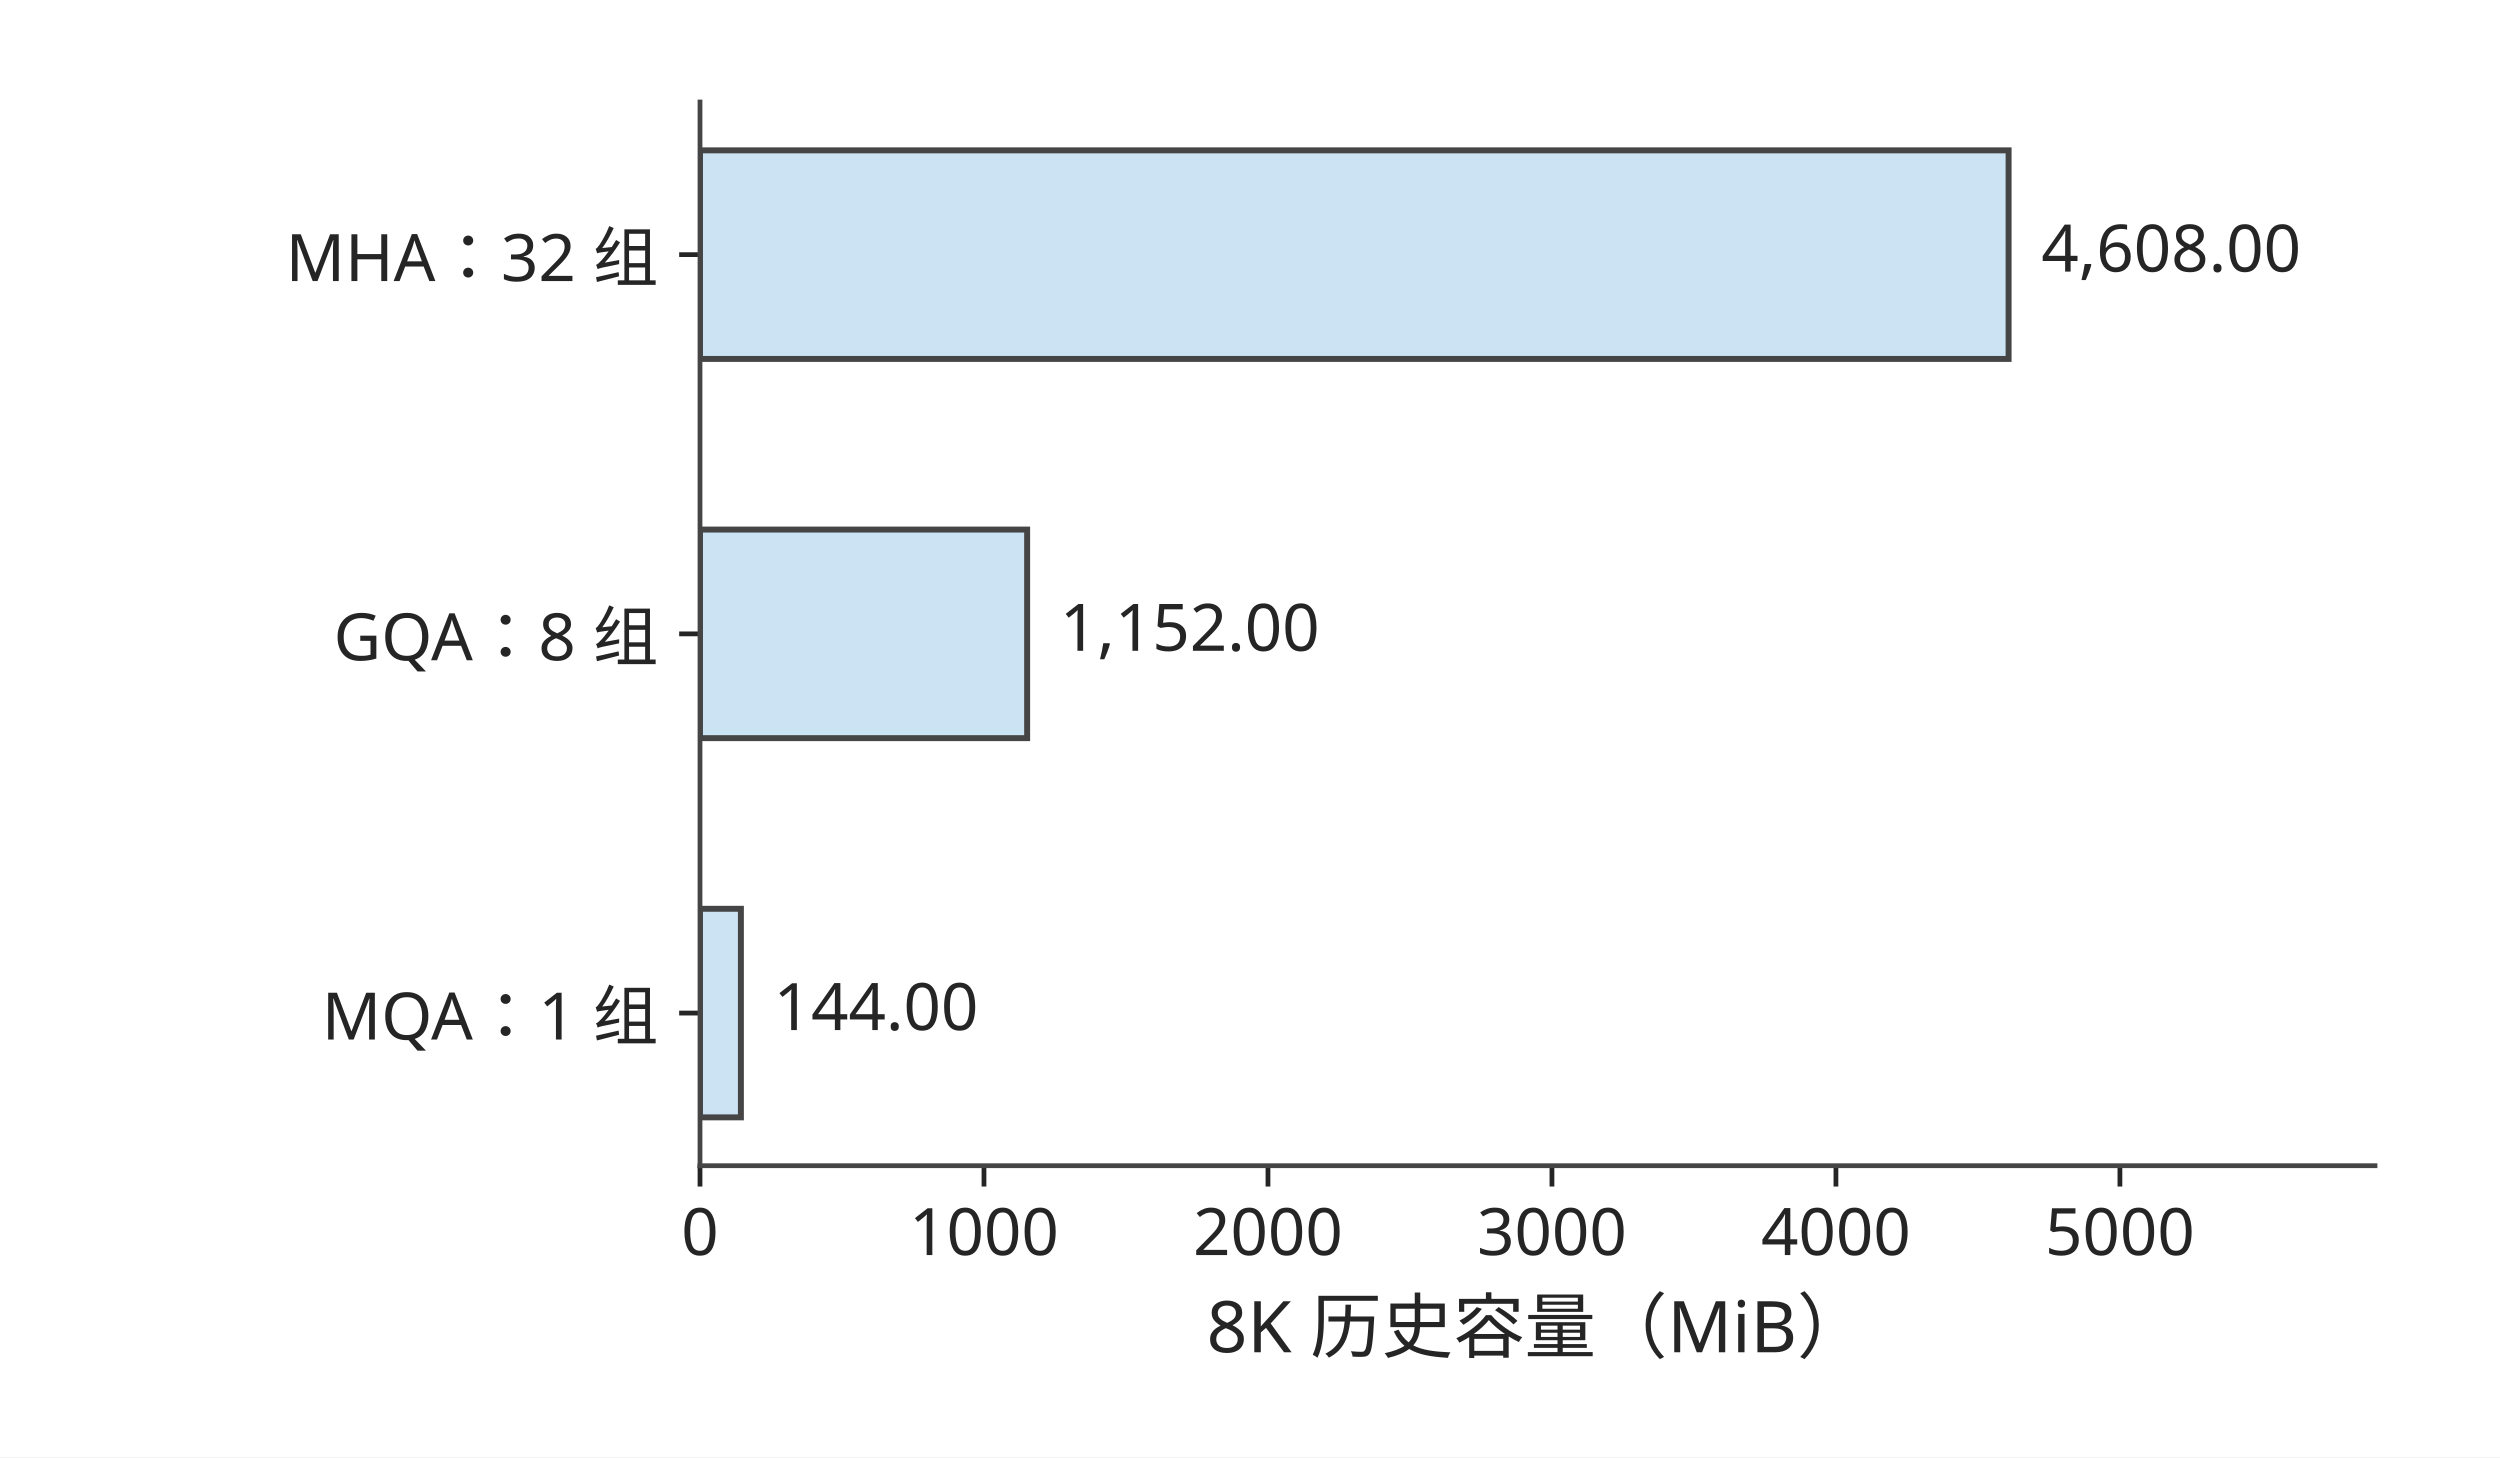
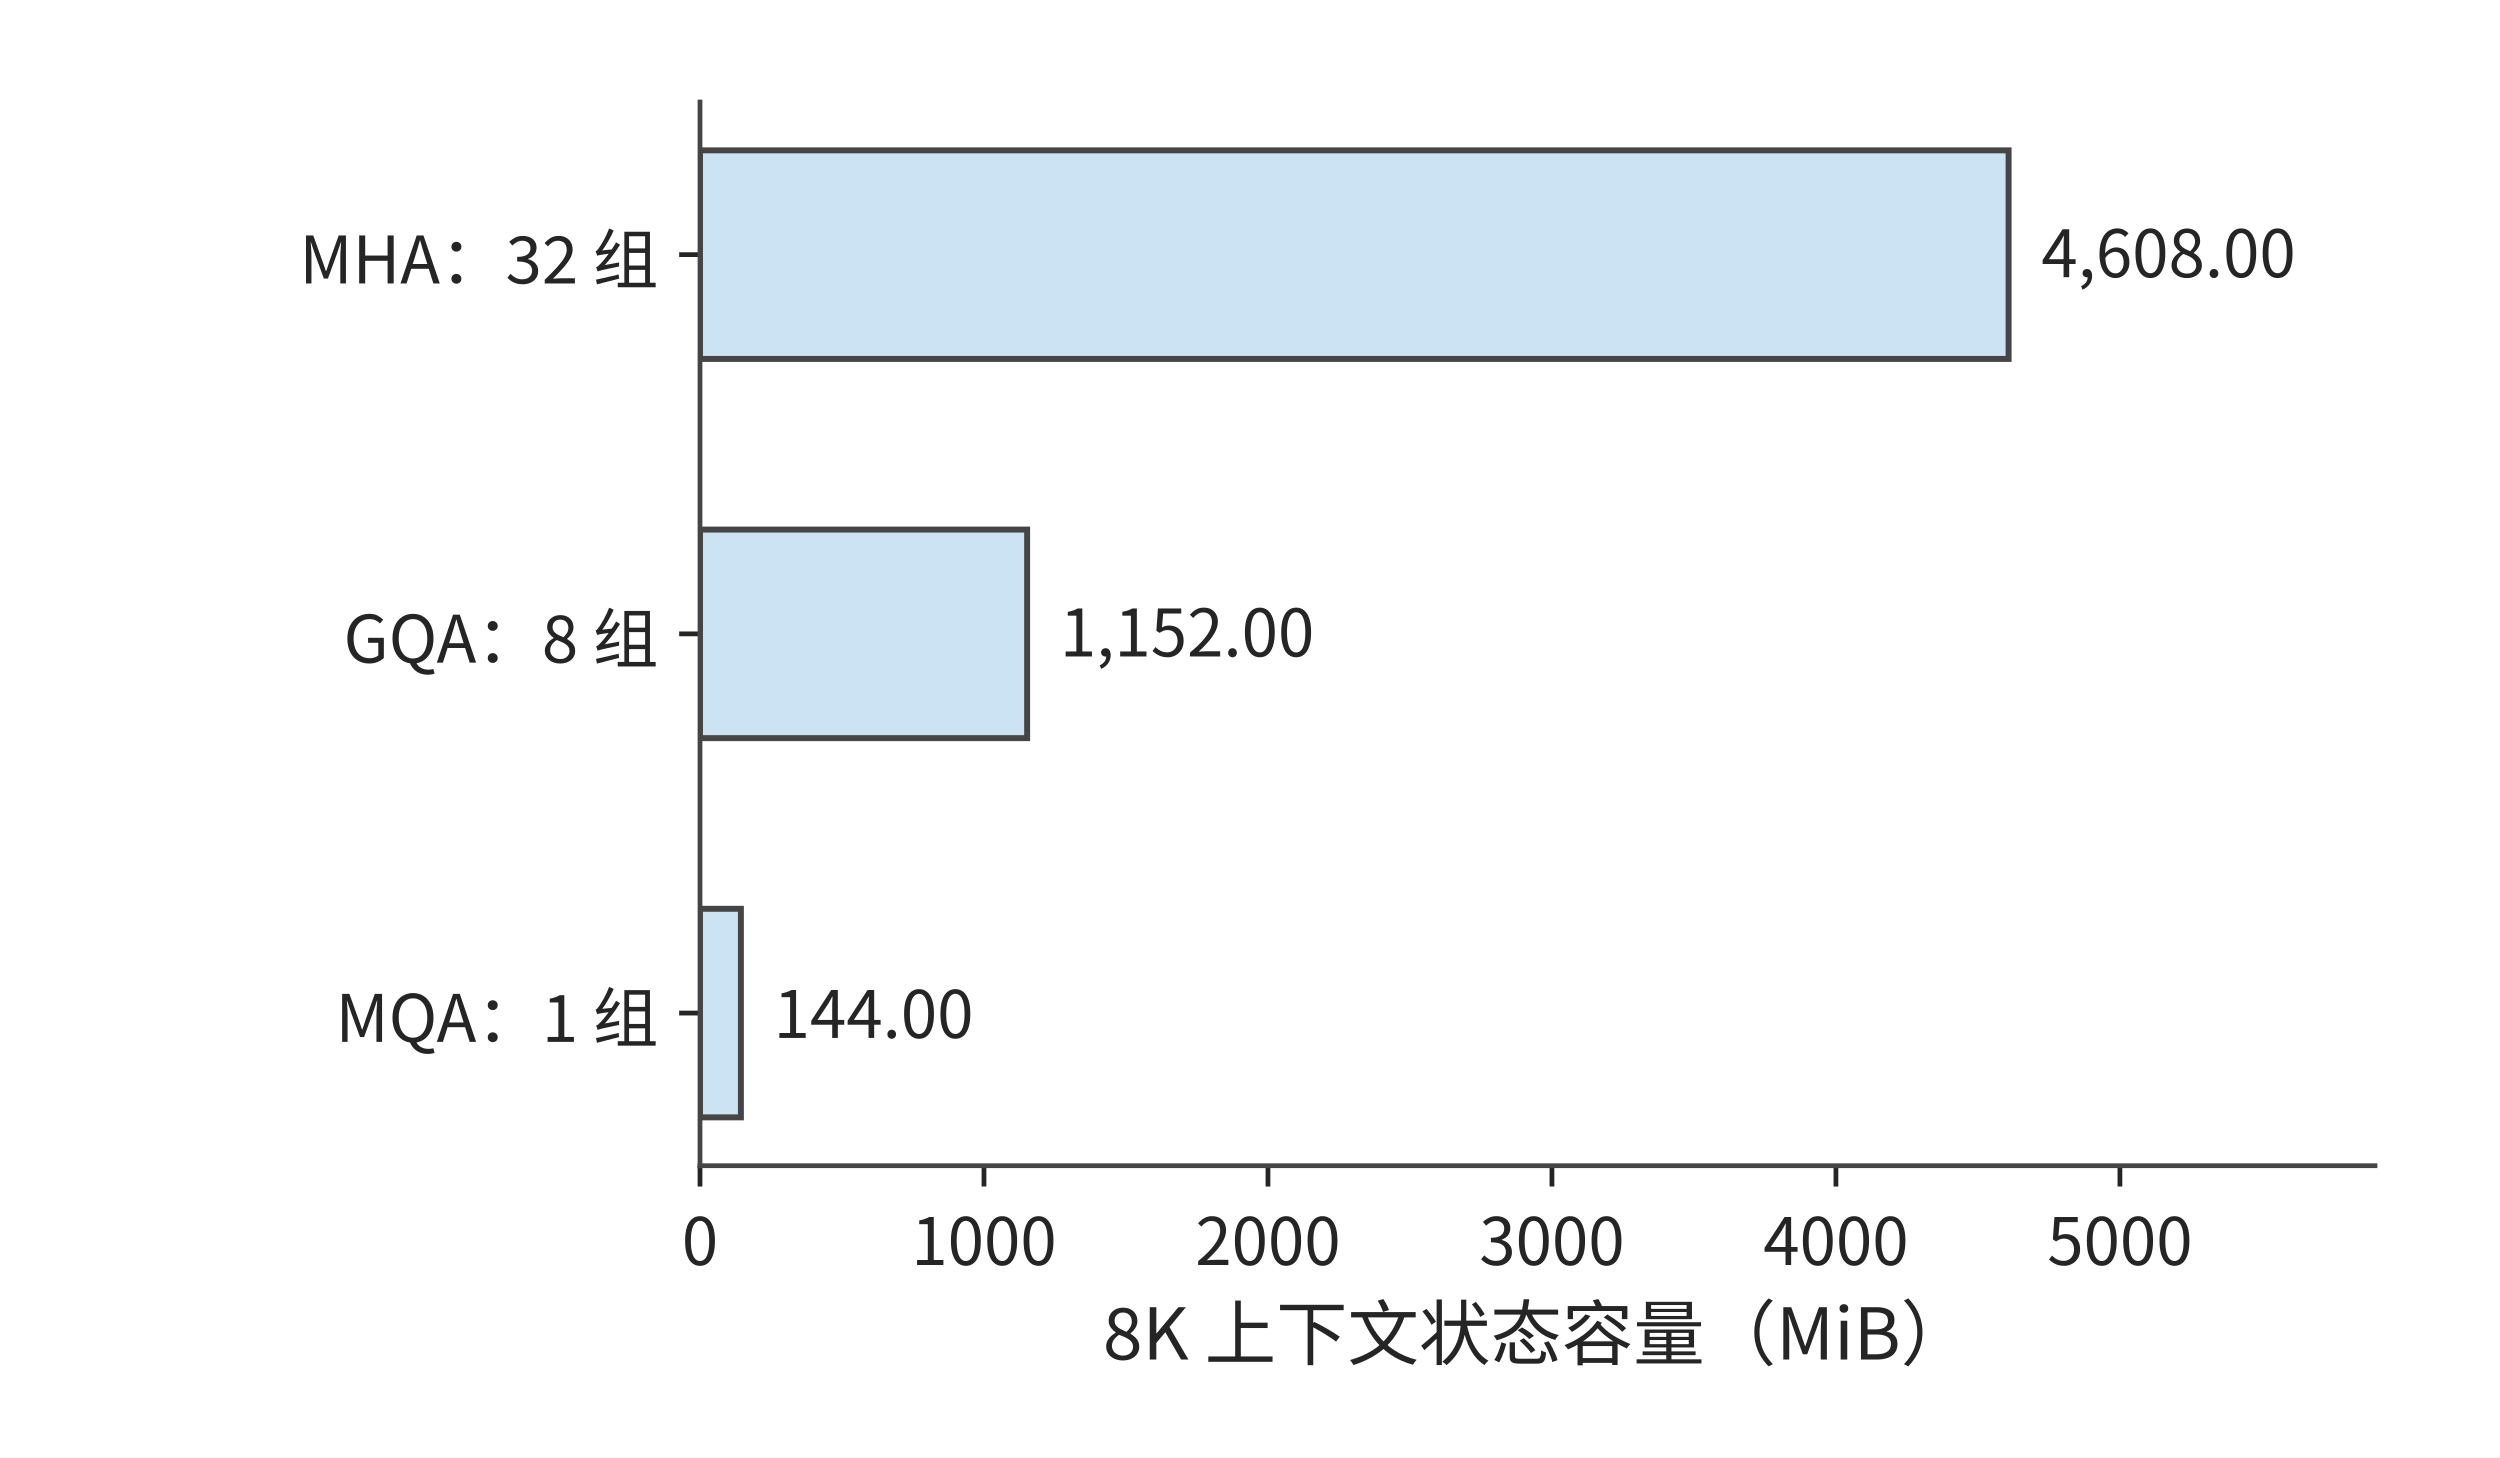
<svg xmlns="http://www.w3.org/2000/svg" xmlns:xlink="http://www.w3.org/1999/xlink" width="420pt" height="244.8pt" viewBox="0 0 420 244.8" version="1.1">
  <defs>
    <style type="text/css">*{stroke-linejoin: round; stroke-linecap: butt}</style>
  </defs>
  <g id="figure_1">
    <g id="patch_1">
      <path d="M 0 244.8  L 420 244.8  L 420 0  L 0 0  z " style="fill: #ffffff" />
    </g>
    <g id="axes_1">
      <g id="patch_2">
        <path d="M 117.6 195.84  L 399 195.84  L 399 17.136  L 117.6 17.136  z " style="fill: #ffffff" />
      </g>
      <g id="patch_3">
        <path d="M 117.6 25.259  L 337.444 25.259  L 337.444 60.299  L 117.6 60.299  z " clip-path="url(#p0a979cd042)" style="fill: #cbe3f3; stroke: #454545; stroke-linejoin: miter" />
      </g>
      <g id="patch_4">
        <path d="M 117.6 88.968  L 172.561 88.968  L 172.561 124.008  L 117.6 124.008  z " clip-path="url(#p0a979cd042)" style="fill: #cbe3f3; stroke: #454545; stroke-linejoin: miter" />
      </g>
      <g id="patch_5">
        <path d="M 117.6 152.677  L 124.47 152.677  L 124.47 187.717  L 117.6 187.717  z " clip-path="url(#p0a979cd042)" style="fill: #cbe3f3; stroke: #454545; stroke-linejoin: miter" />
      </g>
      <g id="matplotlib.axis_1">
        <g id="xtick_1">
          <g id="line2d_1">
            <defs>
              <path id="m93c774c648" d="M 0 0  L 0 3.5  " style="stroke: #252525; stroke-width: 0.8" />
            </defs>
            <g>
              <use xlink:href="#m93c774c648" x="117.6" y="195.84" style="fill: #252525; stroke: #252525; stroke-width: 0.8" />
            </g>
          </g>
          <g id="text_1">
-             <text style="font-size: 11px; font-family: 'Arial Unicode MS'; text-anchor: middle; fill: #252525" x="117.6" y="210.848" transform="rotate(-0 117.6 210.8483)">0</text>
+             <g style="fill: #252525" transform="translate(114.5475 212.52) scale(0.11 -0.11)">
+               <defs>
+                 <path id="SourceHanSansCN-Regular-11" d="M 1779 -83  Q 1338 -83 1008 185  Q 678 454 499 998  Q 320 1542 320 2362  Q 320 3181 499 3715  Q 678 4250 1008 4512  Q 1338 4774 1779 4774  Q 2227 4774 2553 4508  Q 2880 4243 3059 3712  Q 3238 3181 3238 2362  Q 3238 1542 3059 998  Q 2880 454 2553 185  Q 2227 -83 1779 -83  z M 1779 390  Q 2048 390 2249 595  Q 2451 800 2563 1238  Q 2675 1677 2675 2362  Q 2675 3046 2563 3478  Q 2451 3910 2249 4112  Q 2048 4314 1779 4314  Q 1517 4314 1312 4112  Q 1107 3910 995 3478  Q 883 3046 883 2362  Q 883 1677 995 1238  Q 1107 800 1312 595  Q 1517 390 1779 390  z " transform="scale(0.015625)" />
+               </defs>
+               <use xlink:href="#SourceHanSansCN-Regular-11" />
+             </g>
          </g>
        </g>
        <g id="xtick_2">
          <g id="line2d_2">
            <g>
              <use xlink:href="#m93c774c648" x="165.309" y="195.84" style="fill: #252525; stroke: #252525; stroke-width: 0.8" />
            </g>
          </g>
          <g id="text_2">
-             <text style="font-size: 11px; font-family: 'Arial Unicode MS'; text-anchor: middle; fill: #252525" x="165.309" y="210.848" transform="rotate(-0 165.3091 210.8483)">1000</text>
+             <g style="fill: #252525" transform="translate(153.0991 212.52) scale(0.11 -0.11)">
+               <defs>
+                 <path id="SourceHanSansCN-Regular-12" d="M 563 0  L 563 486  L 1613 486  L 1613 3987  L 774 3987  L 774 4358  Q 1088 4416 1321 4499  Q 1555 4582 1747 4691  L 2195 4691  L 2195 486  L 3136 486  L 3136 0  L 563 0  z " transform="scale(0.015625)" />
+               </defs>
+               <use xlink:href="#SourceHanSansCN-Regular-12" />
+               <use xlink:href="#SourceHanSansCN-Regular-11" transform="translate(55.5 0)" />
+               <use xlink:href="#SourceHanSansCN-Regular-11" transform="translate(111 0)" />
+               <use xlink:href="#SourceHanSansCN-Regular-11" transform="translate(166.5 0)" />
+             </g>
          </g>
        </g>
        <g id="xtick_3">
          <g id="line2d_3">
            <g>
              <use xlink:href="#m93c774c648" x="213.018" y="195.84" style="fill: #252525; stroke: #252525; stroke-width: 0.8" />
            </g>
          </g>
          <g id="text_3">
-             <text style="font-size: 11px; font-family: 'Arial Unicode MS'; text-anchor: middle; fill: #252525" x="213.018" y="210.848" transform="rotate(-0 213.0183 210.8483)">2000</text>
+             <g style="fill: #252525" transform="translate(200.8083 212.52) scale(0.11 -0.11)">
+               <defs>
+                 <path id="SourceHanSansCN-Regular-13" d="M 282 0  L 282 371  Q 1030 998 1504 1529  Q 1978 2061 2205 2518  Q 2432 2976 2432 3373  Q 2432 3642 2339 3853  Q 2246 4064 2054 4182  Q 1862 4301 1568 4301  Q 1280 4301 1033 4147  Q 787 3994 595 3757  L 269 4077  Q 550 4390 873 4582  Q 1197 4774 1638 4774  Q 2061 4774 2365 4604  Q 2669 4435 2838 4124  Q 3008 3814 3008 3398  Q 3008 2925 2768 2445  Q 2528 1965 2105 1472  Q 1683 979 1126 461  Q 1312 474 1517 490  Q 1722 506 1894 506  L 3232 506  L 3232 0  L 282 0  z " transform="scale(0.015625)" />
+               </defs>
+               <use xlink:href="#SourceHanSansCN-Regular-13" />
+               <use xlink:href="#SourceHanSansCN-Regular-11" transform="translate(55.5 0)" />
+               <use xlink:href="#SourceHanSansCN-Regular-11" transform="translate(111 0)" />
+               <use xlink:href="#SourceHanSansCN-Regular-11" transform="translate(166.5 0)" />
+             </g>
          </g>
        </g>
        <g id="xtick_4">
          <g id="line2d_4">
            <g>
              <use xlink:href="#m93c774c648" x="260.727" y="195.84" style="fill: #252525; stroke: #252525; stroke-width: 0.8" />
            </g>
          </g>
          <g id="text_4">
-             <text style="font-size: 11px; font-family: 'Arial Unicode MS'; text-anchor: middle; fill: #252525" x="260.727" y="210.848" transform="rotate(-0 260.7274 210.8483)">3000</text>
+             <g style="fill: #252525" transform="translate(248.5174 212.52) scale(0.11 -0.11)">
+               <defs>
+                 <path id="SourceHanSansCN-Regular-14" d="M 1683 -83  Q 1318 -83 1040 6  Q 762 96 550 243  Q 339 390 186 563  L 486 941  Q 691 730 969 566  Q 1248 403 1645 403  Q 1926 403 2140 508  Q 2355 614 2476 809  Q 2598 1005 2598 1274  Q 2598 1555 2460 1766  Q 2323 1978 2003 2096  Q 1683 2214 1139 2214  L 1139 2662  Q 1626 2662 1907 2780  Q 2189 2899 2313 3104  Q 2438 3309 2438 3558  Q 2438 3898 2227 4099  Q 2016 4301 1645 4301  Q 1363 4301 1116 4173  Q 870 4045 672 3846  L 358 4218  Q 627 4461 944 4617  Q 1261 4774 1664 4774  Q 2061 4774 2371 4636  Q 2682 4499 2858 4236  Q 3034 3974 3034 3603  Q 3034 3174 2803 2892  Q 2573 2611 2202 2477  L 2202 2445  Q 2477 2381 2701 2221  Q 2925 2061 3059 1817  Q 3194 1574 3194 1254  Q 3194 838 2989 537  Q 2784 237 2445 77  Q 2106 -83 1683 -83  z " transform="scale(0.015625)" />
+               </defs>
+               <use xlink:href="#SourceHanSansCN-Regular-14" />
+               <use xlink:href="#SourceHanSansCN-Regular-11" transform="translate(55.5 0)" />
+               <use xlink:href="#SourceHanSansCN-Regular-11" transform="translate(111 0)" />
+               <use xlink:href="#SourceHanSansCN-Regular-11" transform="translate(166.5 0)" />
+             </g>
          </g>
        </g>
        <g id="xtick_5">
          <g id="line2d_5">
            <g>
              <use xlink:href="#m93c774c648" x="308.437" y="195.84" style="fill: #252525; stroke: #252525; stroke-width: 0.8" />
            </g>
          </g>
          <g id="text_5">
-             <text style="font-size: 11px; font-family: 'Arial Unicode MS'; text-anchor: middle; fill: #252525" x="308.437" y="210.848" transform="rotate(-0 308.4366 210.8483)">4000</text>
+             <g style="fill: #252525" transform="translate(296.2266 212.52) scale(0.11 -0.11)">
+               <defs>
+                 <path id="SourceHanSansCN-Regular-15" d="M 2176 0  L 2176 3200  Q 2176 3373 2189 3622  Q 2202 3872 2208 4051  L 2182 4051  Q 2093 3885 2000 3709  Q 1907 3533 1805 3360  L 736 1760  L 3354 1760  L 3354 1293  L 128 1293  L 128 1677  L 2080 4691  L 2726 4691  L 2726 0  L 2176 0  z " transform="scale(0.015625)" />
+               </defs>
+               <use xlink:href="#SourceHanSansCN-Regular-15" />
+               <use xlink:href="#SourceHanSansCN-Regular-11" transform="translate(55.5 0)" />
+               <use xlink:href="#SourceHanSansCN-Regular-11" transform="translate(111 0)" />
+               <use xlink:href="#SourceHanSansCN-Regular-11" transform="translate(166.5 0)" />
+             </g>
          </g>
        </g>
        <g id="xtick_6">
          <g id="line2d_6">
            <g>
              <use xlink:href="#m93c774c648" x="356.146" y="195.84" style="fill: #252525; stroke: #252525; stroke-width: 0.8" />
            </g>
          </g>
          <g id="text_6">
-             <text style="font-size: 11px; font-family: 'Arial Unicode MS'; text-anchor: middle; fill: #252525" x="356.146" y="210.848" transform="rotate(-0 356.1457 210.8483)">5000</text>
+             <g style="fill: #252525" transform="translate(343.9357 212.52) scale(0.11 -0.11)">
+               <defs>
+                 <path id="SourceHanSansCN-Regular-16" d="M 1677 -83  Q 1312 -83 1033 6  Q 755 96 547 237  Q 339 378 173 538  L 467 922  Q 602 787 765 668  Q 928 550 1139 476  Q 1350 403 1619 403  Q 1894 403 2121 537  Q 2349 672 2483 921  Q 2618 1171 2618 1510  Q 2618 2010 2352 2294  Q 2086 2579 1645 2579  Q 1414 2579 1241 2508  Q 1069 2438 864 2304  L 550 2502  L 704 4691  L 2982 4691  L 2982 4192  L 1216 4192  L 1094 2835  Q 1248 2925 1417 2973  Q 1587 3021 1798 3021  Q 2189 3021 2509 2864  Q 2829 2707 3021 2374  Q 3213 2042 3213 1523  Q 3213 1011 2992 652  Q 2771 294 2419 105  Q 2067 -83 1677 -83  z " transform="scale(0.015625)" />
+               </defs>
+               <use xlink:href="#SourceHanSansCN-Regular-16" />
+               <use xlink:href="#SourceHanSansCN-Regular-11" transform="translate(55.5 0)" />
+               <use xlink:href="#SourceHanSansCN-Regular-11" transform="translate(111 0)" />
+               <use xlink:href="#SourceHanSansCN-Regular-11" transform="translate(166.5 0)" />
+             </g>
          </g>
        </g>
        <g id="text_7">
-           <text style="font-size: 12px; font-family: 'Arial Unicode MS'; text-anchor: middle; fill: #252525" x="258.3" y="227.178" transform="rotate(-0 258.3 227.1779)">8K 历史容量（MiB）</text>
+           <g style="fill: #252525" transform="translate(185.2856 228.4) scale(0.12 -0.12)">
+             <defs>
+               <path id="SourceHanSansCN-Regular-778d" d="M 1792 -83  Q 1357 -83 1017 77  Q 678 237 486 518  Q 294 800 294 1165  Q 294 1466 419 1699  Q 544 1933 742 2109  Q 941 2285 1152 2400  L 1152 2426  Q 896 2605 707 2864  Q 518 3123 518 3482  Q 518 3834 688 4096  Q 858 4358 1149 4502  Q 1440 4646 1805 4646  Q 2208 4646 2496 4492  Q 2784 4339 2937 4064  Q 3091 3789 3091 3437  Q 3091 3194 2992 2982  Q 2893 2771 2749 2608  Q 2605 2445 2470 2336  L 2470 2310  Q 2669 2189 2851 2032  Q 3034 1875 3146 1657  Q 3258 1440 3258 1126  Q 3258 794 3075 515  Q 2893 237 2563 77  Q 2234 -83 1792 -83  z M 2112 2483  Q 2342 2694 2467 2921  Q 2592 3149 2592 3405  Q 2592 3629 2499 3811  Q 2406 3994 2227 4102  Q 2048 4211 1798 4211  Q 1472 4211 1261 4012  Q 1050 3814 1050 3482  Q 1050 3206 1200 3027  Q 1350 2848 1593 2723  Q 1837 2598 2112 2483  z M 1798 352  Q 2074 352 2275 454  Q 2477 557 2589 736  Q 2701 915 2701 1146  Q 2701 1370 2598 1530  Q 2496 1690 2326 1805  Q 2157 1920 1933 2019  Q 1709 2118 1459 2214  Q 1178 2035 995 1785  Q 813 1536 813 1216  Q 813 973 941 774  Q 1069 576 1296 464  Q 1523 352 1798 352  z " transform="scale(0.015625)" />
+               <path id="SourceHanSansCN-Regular-2c" d="M 646 0  L 646 4691  L 1235 4691  L 1235 2336  L 1248 2336  L 3213 4691  L 3885 4691  L 2413 2912  L 4109 0  L 3450 0  L 2042 2445  L 1235 1485  L 1235 0  L 646 0  z " transform="scale(0.015625)" />
+               <path id="SourceHanSansCN-Regular-1" transform="scale(0.015625)" />
+               <path id="SourceHanSansCN-Regular-2256" d="M 5638 3302  L 5638 2822  L 3008 2822  L 3008 3302  L 5638 3302  z M 6080 275  L 6080 -205  L 326 -205  L 326 275  L 6080 275  z M 3238 5280  L 3238 19  L 2733 19  L 2733 5280  L 3238 5280  z " transform="scale(0.015625)" />
+               <path id="SourceHanSansCN-Regular-2257" d="M 6054 4902  L 6054 4422  L 352 4422  L 352 4902  L 6054 4902  z M 3328 4525  L 3328 -506  L 2822 -506  L 2822 4525  L 3328 4525  z M 3418 3373  Q 3699 3238 4019 3065  Q 4339 2893 4652 2710  Q 4966 2528 5238 2355  Q 5510 2182 5702 2042  L 5370 1600  Q 5184 1754 4918 1933  Q 4653 2112 4342 2301  Q 4032 2490 3712 2672  Q 3392 2854 3098 3008  L 3418 3373  z " transform="scale(0.015625)" />
+               <path id="SourceHanSansCN-Regular-39b1" d="M 5133 3885  Q 4730 2726 4096 1881  Q 3462 1037 2579 457  Q 1696 -122 531 -499  Q 499 -442 448 -355  Q 397 -269 336 -185  Q 275 -102 224 -45  Q 1370 282 2224 816  Q 3078 1350 3676 2144  Q 4275 2938 4640 4032  L 5133 3885  z M 1728 4006  Q 2093 3014 2713 2204  Q 3334 1395 4204 825  Q 5075 256 6195 -26  Q 6138 -77 6074 -157  Q 6010 -237 5955 -317  Q 5901 -397 5862 -467  Q 4717 -154 3837 451  Q 2957 1056 2326 1920  Q 1696 2784 1286 3859  L 1728 4006  z M 6106 4250  L 6106 3776  L 320 3776  L 320 4250  L 6106 4250  z M 3206 5421  Q 3360 5190 3504 4912  Q 3648 4634 3712 4435  L 3181 4262  Q 3123 4461 2988 4745  Q 2854 5030 2707 5267  L 3206 5421  z " transform="scale(0.015625)" />
+               <path id="SourceHanSansCN-Regular-46d1" d="M 6086 3488  L 6086 3014  L 2278 3014  L 2278 3488  L 6086 3488  z M 4262 3283  Q 4403 2522 4662 1862  Q 4922 1203 5309 697  Q 5696 192 6227 -102  Q 6170 -147 6102 -217  Q 6035 -288 5974 -361  Q 5914 -435 5875 -499  Q 5331 -160 4937 387  Q 4544 934 4281 1648  Q 4019 2362 3859 3194  L 4262 3283  z M 5107 5158  Q 5248 4992 5401 4790  Q 5555 4589 5683 4397  Q 5811 4205 5888 4058  L 5498 3814  Q 5427 3968 5302 4166  Q 5178 4365 5030 4573  Q 4883 4781 4742 4954  L 5107 5158  z M 4243 3872  Q 4243 3354 4185 2790  Q 4128 2227 3949 1654  Q 3770 1082 3418 534  Q 3066 -13 2483 -499  Q 2413 -429 2301 -342  Q 2189 -256 2093 -192  Q 2662 275 2998 793  Q 3334 1312 3500 1846  Q 3667 2381 3718 2899  Q 3770 3418 3770 3872  L 3770 5363  L 4243 5363  L 4243 3872  z M 2054 5382  L 2054 -499  L 1581 -499  L 1581 5382  L 2054 5382  z M 678 4538  Q 838 4358 998 4150  Q 1158 3942 1299 3740  Q 1440 3539 1517 3379  L 1120 3110  Q 1050 3277 915 3485  Q 781 3693 624 3910  Q 467 4128 314 4314  L 678 4538  z M 205 1242  Q 480 1459 873 1804  Q 1267 2150 1664 2522  L 1862 2131  Q 1517 1798 1155 1456  Q 794 1114 486 832  L 205 1242  z " transform="scale(0.015625)" />
+               <path id="SourceHanSansCN-Regular-3430" d="M 6067 4474  L 6067 4026  L 358 4026  L 358 4474  L 6067 4474  z M 3482 5402  Q 3430 4922 3337 4467  Q 3245 4013 3062 3600  Q 2880 3187 2566 2832  Q 2253 2477 1763 2195  Q 1274 1914 563 1722  Q 525 1811 445 1932  Q 365 2054 288 2131  Q 966 2298 1427 2550  Q 1888 2803 2176 3120  Q 2464 3437 2624 3805  Q 2784 4173 2861 4579  Q 2938 4986 2982 5402  L 3482 5402  z M 3558 4429  Q 3853 3571 4502 2995  Q 5152 2419 6131 2195  Q 6074 2144 6013 2064  Q 5952 1984 5897 1904  Q 5843 1824 5805 1754  Q 5126 1946 4604 2298  Q 4083 2650 3712 3158  Q 3341 3667 3110 4320  L 3558 4429  z M 2842 2874  Q 3034 2771 3232 2640  Q 3430 2509 3609 2371  Q 3789 2234 3904 2112  L 3475 1830  Q 3373 1946 3200 2090  Q 3027 2234 2828 2371  Q 2630 2509 2438 2618  L 2842 2874  z M 2202 288  Q 2202 147 2291 108  Q 2381 70 2688 70  Q 2746 70 2886 70  Q 3027 70 3203 70  Q 3379 70 3564 70  Q 3750 70 3900 70  Q 4051 70 4128 70  Q 4301 70 4384 121  Q 4467 173 4502 333  Q 4538 493 4550 819  Q 4608 774 4685 742  Q 4762 710 4845 681  Q 4928 653 4992 634  Q 4960 237 4883 16  Q 4806 -205 4636 -288  Q 4467 -371 4160 -371  Q 4109 -371 3958 -371  Q 3808 -371 3606 -371  Q 3405 -371 3206 -371  Q 3008 -371 2857 -371  Q 2707 -371 2662 -371  Q 2298 -371 2093 -313  Q 1888 -256 1808 -115  Q 1728 26 1728 288  L 1728 1542  L 2202 1542  L 2202 288  z M 2989 1914  Q 3181 1754 3379 1562  Q 3578 1370 3750 1181  Q 3923 992 4032 838  L 3635 582  Q 3539 736 3369 931  Q 3200 1126 3001 1328  Q 2803 1530 2624 1696  L 2989 1914  z M 5222 1638  Q 5389 1376 5549 1065  Q 5709 755 5833 464  Q 5958 173 6016 -58  L 5555 -224  Q 5498 6 5382 304  Q 5267 602 5113 918  Q 4960 1235 4800 1504  L 5222 1638  z M 1414 1402  Q 1350 1139 1254 838  Q 1158 538 1040 250  Q 922 -38 781 -256  L 346 -38  Q 493 173 614 441  Q 736 710 832 998  Q 928 1286 986 1542  L 1414 1402  z " transform="scale(0.015625)" />
+               <path id="SourceHanSansCN-Regular-2fee" d="M 2566 3898  Q 2362 3616 2086 3353  Q 1811 3091 1507 2867  Q 1203 2643 902 2470  Q 870 2522 809 2589  Q 749 2656 685 2726  Q 621 2797 570 2835  Q 1005 3053 1424 3373  Q 1843 3693 2118 4045  L 2566 3898  z M 4077 4038  Q 4371 3866 4691 3648  Q 5011 3430 5296 3206  Q 5581 2982 5760 2803  L 5414 2483  Q 5242 2669 4966 2899  Q 4691 3130 4374 3357  Q 4058 3584 3757 3763  L 4077 4038  z M 4998 1632  L 4998 -493  L 4512 -493  L 4512 1203  L 1875 1203  L 1875 -518  L 1408 -518  L 1408 1632  L 4998 1632  z M 4749 128  L 4749 -301  L 1658 -301  L 1658 128  L 4749 128  z M 5875 4787  L 5875 3622  L 5382 3622  L 5382 4346  L 998 4346  L 998 3622  L 531 3622  L 531 4787  L 5875 4787  z M 3264 5421  Q 3379 5248 3484 5033  Q 3590 4819 3635 4659  L 3123 4531  Q 3078 4685 2979 4905  Q 2880 5126 2771 5306  L 3264 5421  z M 3584 3296  Q 3245 2784 2771 2333  Q 2298 1882 1731 1520  Q 1165 1158 550 909  Q 499 998 409 1107  Q 320 1216 237 1293  Q 832 1517 1385 1846  Q 1939 2176 2403 2595  Q 2867 3014 3168 3482  L 3584 3296  z M 3354 3264  Q 3917 2586 4621 2150  Q 5325 1715 6144 1389  Q 6061 1318 5971 1206  Q 5882 1094 5830 986  Q 5274 1242 4774 1533  Q 4275 1824 3824 2201  Q 3373 2579 2963 3078  L 3354 3264  z " transform="scale(0.015625)" />
+               <path id="SourceHanSansCN-Regular-65cf" d="M 1600 3904  L 4781 3904  L 4781 4256  L 1600 4256  L 1600 3904  z M 1600 4538  L 4781 4538  L 4781 4883  L 1600 4883  L 1600 4538  z M 5261 5171  L 5261 3616  L 1133 3616  L 1133 5171  L 5261 5171  z M 1472 1376  L 4973 1376  L 4973 1747  L 1472 1747  L 1472 1376  z M 1472 2029  L 4973 2029  L 4973 2387  L 1472 2387  L 1472 2029  z M 5446 2688  L 5446 1082  L 1018 1082  L 1018 2688  L 5446 2688  z M 3424 2579  L 3424 -173  L 2957 -173  L 2957 2579  L 3424 2579  z M 6074 3341  L 6074 2976  L 333 2976  L 333 3341  L 6074 3341  z M 5587 730  L 5587 390  L 838 390  L 838 730  L 5587 730  z M 6112 19  L 6112 -352  L 301 -352  L 301 19  L 6112 19  z " transform="scale(0.015625)" />
+               <path id="SourceHanSansCN-Regular-7463" d="M 4448 2432  Q 4448 3059 4605 3603  Q 4762 4147 5050 4617  Q 5338 5088 5722 5478  L 6106 5280  Q 5741 4902 5472 4457  Q 5203 4013 5059 3510  Q 4915 3008 4915 2432  Q 4915 1862 5059 1356  Q 5203 851 5472 409  Q 5741 -32 6106 -416  L 5722 -614  Q 5338 -218 5050 249  Q 4762 717 4605 1264  Q 4448 1811 4448 2432  z " transform="scale(0.015625)" />
+               <path id="SourceHanSansCN-Regular-2e" d="M 646 0  L 646 4691  L 1357 4691  L 2253 2182  Q 2342 1946 2425 1696  Q 2509 1446 2592 1203  L 2618 1203  Q 2707 1446 2787 1696  Q 2867 1946 2944 2182  L 3840 4691  L 4550 4691  L 4550 0  L 4000 0  L 4000 2598  Q 4000 2803 4013 3056  Q 4026 3309 4045 3568  Q 4064 3827 4077 4032  L 4051 4032  L 3674 2912  L 2790 474  L 2394 474  L 1504 2912  L 1126 4032  L 1101 4032  Q 1126 3827 1142 3568  Q 1158 3309 1168 3056  Q 1178 2803 1178 2598  L 1178 0  L 646 0  z " transform="scale(0.015625)" />
+               <path id="SourceHanSansCN-Regular-4a" d="M 589 0  L 589 3475  L 1178 3475  L 1178 0  L 589 0  z M 877 4192  Q 704 4192 595 4297  Q 486 4403 486 4582  Q 486 4755 595 4857  Q 704 4960 877 4960  Q 1050 4960 1158 4857  Q 1267 4755 1267 4582  Q 1267 4403 1158 4297  Q 1050 4192 877 4192  z " transform="scale(0.015625)" />
+               <path id="SourceHanSansCN-Regular-23" d="M 646 0  L 646 4691  L 2035 4691  Q 2515 4691 2876 4576  Q 3238 4461 3443 4211  Q 3648 3962 3648 3546  Q 3648 3181 3472 2909  Q 3296 2637 2963 2528  L 2963 2496  Q 3398 2419 3657 2144  Q 3917 1869 3917 1395  Q 3917 928 3689 617  Q 3462 307 3062 153  Q 2662 0 2138 0  L 646 0  z M 1235 2701  L 1933 2701  Q 2541 2701 2803 2905  Q 3066 3110 3066 3469  Q 3066 3885 2787 4054  Q 2509 4224 1958 4224  L 1235 4224  L 1235 2701  z M 1235 474  L 2054 474  Q 2656 474 2995 698  Q 3334 922 3334 1395  Q 3334 1837 3001 2038  Q 2669 2240 2054 2240  L 1235 2240  L 1235 474  z " transform="scale(0.015625)" />
+               <path id="SourceHanSansCN-Regular-7464" d="M 1952 2432  Q 1952 1811 1795 1264  Q 1638 717 1350 249  Q 1062 -218 678 -614  L 294 -416  Q 659 -32 928 409  Q 1197 851 1341 1356  Q 1485 1862 1485 2432  Q 1485 3008 1341 3510  Q 1197 4013 928 4457  Q 659 4902 294 5280  L 678 5478  Q 1062 5088 1350 4617  Q 1638 4147 1795 3603  Q 1952 3059 1952 2432  z " transform="scale(0.015625)" />
+             </defs>
+             <use xlink:href="#SourceHanSansCN-Regular-778d" />
+             <use xlink:href="#SourceHanSansCN-Regular-2c" transform="translate(55.5 0)" />
+             <use xlink:href="#SourceHanSansCN-Regular-1" transform="translate(120.0938 0)" />
+             <use xlink:href="#SourceHanSansCN-Regular-2256" transform="translate(142.5 0)" />
+             <use xlink:href="#SourceHanSansCN-Regular-2257" transform="translate(242.5 0)" />
+             <use xlink:href="#SourceHanSansCN-Regular-39b1" transform="translate(342.5 0)" />
+             <use xlink:href="#SourceHanSansCN-Regular-46d1" transform="translate(442.5 0)" />
+             <use xlink:href="#SourceHanSansCN-Regular-3430" transform="translate(542.5 0)" />
+             <use xlink:href="#SourceHanSansCN-Regular-2fee" transform="translate(642.5 0)" />
+             <use xlink:href="#SourceHanSansCN-Regular-65cf" transform="translate(742.5 0)" />
+             <use xlink:href="#SourceHanSansCN-Regular-7463" transform="translate(842.5 0)" />
+             <use xlink:href="#SourceHanSansCN-Regular-2e" transform="translate(942.5 0)" />
+             <use xlink:href="#SourceHanSansCN-Regular-4a" transform="translate(1023.703 0)" />
+             <use xlink:href="#SourceHanSansCN-Regular-23" transform="translate(1051.203 0)" />
+             <use xlink:href="#SourceHanSansCN-Regular-7464" transform="translate(1116.906 0)" />
+           </g>
        </g>
      </g>
      <g id="matplotlib.axis_2">
        <g id="ytick_1">
          <g id="line2d_7">
            <defs>
              <path id="mbf9c5f9d0e" d="M 0 0  L -3.5 0  " style="stroke: #252525; stroke-width: 0.8" />
            </defs>
            <g>
              <use xlink:href="#mbf9c5f9d0e" x="117.6" y="42.779" style="fill: #252525; stroke: #252525; stroke-width: 0.8" />
            </g>
          </g>
          <g id="text_8">
-             <text style="font-size: 11px; font-family: 'Arial Unicode MS'; text-anchor: end; fill: #252525" x="110.6" y="47.218" transform="rotate(-0 110.6 47.21844)">MHA：32 组</text>
+             <g style="fill: #252525" transform="translate(50.29766 47.61891) scale(0.11 -0.11)">
+               <defs>
+                 <path id="SourceHanSansCN-Regular-29" d="M 646 0  L 646 4691  L 1235 4691  L 1235 2726  L 3424 2726  L 3424 4691  L 4019 4691  L 4019 0  L 3424 0  L 3424 2214  L 1235 2214  L 1235 0  L 646 0  z " transform="scale(0.015625)" />
+                 <path id="SourceHanSansCN-Regular-22" d="M 26 0  L 1613 4691  L 2272 4691  L 3866 0  L 3238 0  L 2419 2624  Q 2291 3027 2176 3414  Q 2061 3802 1946 4211  L 1920 4211  Q 1811 3802 1692 3414  Q 1574 3027 1453 2624  L 621 0  L 26 0  z M 851 1434  L 851 1901  L 3014 1901  L 3014 1434  L 851 1434  z " transform="scale(0.015625)" />
+                 <path id="SourceHanSansCN-Regular-7782" d="M 1600 3110  Q 1408 3110 1261 3238  Q 1114 3366 1114 3584  Q 1114 3808 1261 3939  Q 1408 4070 1600 4070  Q 1792 4070 1939 3939  Q 2086 3808 2086 3584  Q 2086 3366 1939 3238  Q 1792 3110 1600 3110  z M 1600 -26  Q 1408 -26 1261 105  Q 1114 237 1114 454  Q 1114 672 1261 803  Q 1408 934 1600 934  Q 1792 934 1939 803  Q 2086 672 2086 454  Q 2086 237 1939 105  Q 1792 -26 1600 -26  z " transform="scale(0.015625)" />
+                 <path id="SourceHanSansCN-Regular-7788" d="M 1683 -83  Q 1318 -83 1040 6  Q 762 96 550 243  Q 339 390 186 563  L 486 941  Q 691 730 969 566  Q 1248 403 1645 403  Q 1926 403 2140 505  Q 2355 608 2476 797  Q 2598 986 2598 1242  Q 2598 1517 2460 1718  Q 2323 1920 2003 2032  Q 1683 2144 1139 2144  L 1139 2598  Q 1626 2598 1907 2710  Q 2189 2822 2313 3017  Q 2438 3213 2438 3450  Q 2438 3782 2227 3977  Q 2016 4173 1645 4173  Q 1363 4173 1116 4041  Q 870 3910 672 3706  L 358 4077  Q 627 4320 944 4483  Q 1261 4646 1664 4646  Q 2061 4646 2371 4512  Q 2682 4378 2858 4118  Q 3034 3859 3034 3494  Q 3034 3078 2803 2809  Q 2573 2541 2202 2406  L 2202 2381  Q 2477 2310 2701 2156  Q 2925 2003 3059 1769  Q 3194 1536 3194 1216  Q 3194 806 2989 518  Q 2784 230 2445 73  Q 2106 -83 1683 -83  z " transform="scale(0.015625)" />
+                 <path id="SourceHanSansCN-Regular-7787" d="M 282 0  L 282 358  Q 973 1030 1449 1548  Q 1926 2067 2179 2489  Q 2432 2912 2432 3283  Q 2432 3546 2339 3747  Q 2246 3949 2054 4061  Q 1862 4173 1568 4173  Q 1280 4173 1033 4013  Q 787 3853 595 3629  L 269 3942  Q 550 4262 873 4454  Q 1197 4646 1638 4646  Q 2061 4646 2365 4480  Q 2669 4314 2838 4013  Q 3008 3712 3008 3315  Q 3008 2874 2758 2432  Q 2509 1990 2077 1510  Q 1645 1030 1088 461  Q 1274 474 1475 490  Q 1677 506 1850 506  L 3232 506  L 3232 0  L 282 0  z " transform="scale(0.015625)" />
+                 <path id="SourceHanSansCN-Regular-52d5" d="M 6138 70  L 6138 -371  L 2432 -371  L 2432 70  L 6138 70  z M 5421 3424  L 5421 2982  L 3328 2982  L 3328 3424  L 5421 3424  z M 5427 1754  L 5427 1325  L 3334 1325  L 3334 1754  L 5427 1754  z M 5581 5056  L 5581 -160  L 5107 -160  L 5107 4614  L 3539 4614  L 3539 -160  L 3078 -160  L 3078 5056  L 5581 5056  z M 467 1165  Q 454 1216 428 1293  Q 403 1370 374 1453  Q 346 1536 314 1594  Q 422 1613 547 1725  Q 672 1837 832 2016  Q 915 2099 1081 2300  Q 1248 2502 1453 2777  Q 1658 3053 1872 3369  Q 2086 3686 2272 4019  L 2656 3782  Q 2246 3117 1760 2496  Q 1274 1875 787 1414  L 787 1402  Q 787 1402 739 1379  Q 691 1357 627 1321  Q 563 1286 515 1244  Q 467 1203 467 1165  z M 442 1542  L 678 1709  L 2573 2054  Q 2560 1958 2560 1843  Q 2560 1728 2566 1658  Q 1914 1523 1520 1440  Q 1126 1357 915 1305  Q 704 1254 611 1225  Q 518 1197 467 1165  L 442 1542  z M 422 2707  Q 410 2752 381 2835  Q 352 2918 323 3004  Q 294 3091 269 3155  Q 358 3174 451 3280  Q 544 3386 653 3552  Q 704 3629 819 3811  Q 934 3994 1072 4246  Q 1210 4499 1347 4790  Q 1485 5082 1594 5376  L 2035 5171  Q 1856 4768 1638 4374  Q 1421 3981 1187 3616  Q 954 3251 710 2963  L 710 2950  Q 710 2950 668 2928  Q 627 2906 566 2864  Q 506 2822 464 2784  Q 422 2746 422 2707  z M 410 3053  L 640 3200  L 1920 3334  Q 1901 3245 1891 3133  Q 1882 3021 1888 2950  Q 1446 2893 1174 2854  Q 902 2816 752 2790  Q 602 2765 531 2745  Q 461 2726 422 2707  L 410 3053  z M 307 371  Q 589 429 947 509  Q 1306 589 1709 685  Q 2112 781 2522 877  L 2566 467  Q 1997 320 1424 176  Q 851 32 403 -90  L 307 371  z " transform="scale(0.015625)" />
+               </defs>
+               <use xlink:href="#SourceHanSansCN-Regular-2e" />
+               <use xlink:href="#SourceHanSansCN-Regular-29" transform="translate(81.20312 0)" />
+               <use xlink:href="#SourceHanSansCN-Regular-22" transform="translate(154 0)" />
+               <use xlink:href="#SourceHanSansCN-Regular-7782" transform="translate(214.7969 0)" />
+               <use xlink:href="#SourceHanSansCN-Regular-7788" transform="translate(314.7969 0)" />
+               <use xlink:href="#SourceHanSansCN-Regular-7787" transform="translate(370.2969 0)" />
+               <use xlink:href="#SourceHanSansCN-Regular-1" transform="translate(425.7969 0)" />
+               <use xlink:href="#SourceHanSansCN-Regular-52d5" transform="translate(448.2031 0)" />
+             </g>
          </g>
        </g>
        <g id="ytick_2">
          <g id="line2d_8">
            <g>
              <use xlink:href="#mbf9c5f9d0e" x="117.6" y="106.488" style="fill: #252525; stroke: #252525; stroke-width: 0.8" />
            </g>
          </g>
          <g id="text_9">
-             <text style="font-size: 11px; font-family: 'Arial Unicode MS'; text-anchor: end; fill: #252525" x="110.6" y="110.928" transform="rotate(-0 110.6 110.9275)">GQA：8 组</text>
+             <g style="fill: #252525" transform="translate(57.72094 111.328) scale(0.11 -0.11)">
+               <defs>
+                 <path id="SourceHanSansCN-Regular-28" d="M 2490 -83  Q 1869 -83 1392 205  Q 915 493 643 1037  Q 371 1581 371 2342  Q 371 2912 531 3363  Q 691 3814 982 4128  Q 1274 4442 1664 4608  Q 2054 4774 2522 4774  Q 3014 4774 3340 4595  Q 3667 4416 3872 4198  L 3552 3834  Q 3373 4019 3133 4137  Q 2893 4256 2541 4256  Q 2067 4256 1715 4025  Q 1363 3795 1171 3369  Q 979 2944 979 2362  Q 979 1766 1161 1334  Q 1344 902 1696 668  Q 2048 435 2547 435  Q 2797 435 3024 508  Q 3251 582 3392 710  L 3392 1939  L 2394 1939  L 2394 2432  L 3936 2432  L 3936 461  Q 3706 224 3331 70  Q 2957 -83 2490 -83  z " transform="scale(0.015625)" />
+                 <path id="SourceHanSansCN-Regular-32" d="M 2374 -83  Q 1786 -83 1334 214  Q 883 512 627 1062  Q 371 1613 371 2362  Q 371 3117 627 3657  Q 883 4198 1334 4486  Q 1786 4774 2374 4774  Q 2963 4774 3414 4483  Q 3866 4192 4122 3654  Q 4378 3117 4378 2362  Q 4378 1613 4122 1062  Q 3866 512 3414 214  Q 2963 -83 2374 -83  z M 2374 410  Q 2797 410 3110 646  Q 3424 883 3597 1324  Q 3770 1766 3770 2362  Q 3770 2950 3597 3376  Q 3424 3802 3110 4029  Q 2797 4256 2374 4256  Q 1958 4256 1641 4029  Q 1325 3802 1152 3376  Q 979 2950 979 2362  Q 979 1766 1152 1324  Q 1325 883 1641 646  Q 1958 410 2374 410  z M 3808 -1178  Q 3366 -1178 3014 -1024  Q 2662 -870 2422 -598  Q 2182 -326 2054 13  L 2669 64  Q 2765 -186 2941 -352  Q 3117 -518 3357 -601  Q 3597 -685 3872 -685  Q 4032 -685 4153 -665  Q 4275 -646 4365 -621  L 4480 -1069  Q 4378 -1114 4198 -1146  Q 4019 -1178 3808 -1178  z " transform="scale(0.015625)" />
+               </defs>
+               <use xlink:href="#SourceHanSansCN-Regular-28" />
+               <use xlink:href="#SourceHanSansCN-Regular-32" transform="translate(68.90625 0)" />
+               <use xlink:href="#SourceHanSansCN-Regular-22" transform="translate(142.0156 0)" />
+               <use xlink:href="#SourceHanSansCN-Regular-7782" transform="translate(202.8125 0)" />
+               <use xlink:href="#SourceHanSansCN-Regular-778d" transform="translate(302.8125 0)" />
+               <use xlink:href="#SourceHanSansCN-Regular-1" transform="translate(358.3125 0)" />
+               <use xlink:href="#SourceHanSansCN-Regular-52d5" transform="translate(380.7188 0)" />
+             </g>
          </g>
        </g>
        <g id="ytick_3">
          <g id="line2d_9">
            <g>
              <use xlink:href="#mbf9c5f9d0e" x="117.6" y="170.197" style="fill: #252525; stroke: #252525; stroke-width: 0.8" />
            </g>
          </g>
          <g id="text_10">
-             <text style="font-size: 11px; font-family: 'Arial Unicode MS'; text-anchor: end; fill: #252525" x="110.6" y="174.637" transform="rotate(-0 110.6 174.6366)">MQA：1 组</text>
+             <g style="fill: #252525" transform="translate(56.36828 175.0371) scale(0.11 -0.11)">
+               <defs>
+                 <path id="SourceHanSansCN-Regular-7786" d="M 563 0  L 563 486  L 1613 486  L 1613 3853  L 774 3853  L 774 4224  Q 1088 4282 1321 4365  Q 1555 4448 1747 4563  L 2195 4563  L 2195 486  L 3136 486  L 3136 0  L 563 0  z " transform="scale(0.015625)" />
+               </defs>
+               <use xlink:href="#SourceHanSansCN-Regular-2e" />
+               <use xlink:href="#SourceHanSansCN-Regular-32" transform="translate(81.20312 0)" />
+               <use xlink:href="#SourceHanSansCN-Regular-22" transform="translate(154.3125 0)" />
+               <use xlink:href="#SourceHanSansCN-Regular-7782" transform="translate(215.1094 0)" />
+               <use xlink:href="#SourceHanSansCN-Regular-7786" transform="translate(315.1094 0)" />
+               <use xlink:href="#SourceHanSansCN-Regular-1" transform="translate(370.6094 0)" />
+               <use xlink:href="#SourceHanSansCN-Regular-52d5" transform="translate(393.0156 0)" />
+             </g>
          </g>
        </g>
      </g>
      <g id="patch_6">
        <path d="M 117.6 195.84  L 117.6 17.136  " style="fill: none; stroke: #454545; stroke-width: 0.8; stroke-linejoin: miter; stroke-linecap: square" />
      </g>
      <g id="patch_7">
        <path d="M 117.6 195.84  L 399 195.84  " style="fill: none; stroke: #454545; stroke-width: 0.8; stroke-linejoin: miter; stroke-linecap: square" />
      </g>
      <g id="text_11">
-         <text style="font-size: 11px; font-family: 'Arial Unicode MS'; text-anchor: start; fill: #252525" x="342.94" y="45.628" transform="rotate(-0 342.9398 45.62827)">4,608.00</text>
+         <g style="fill: #252525" transform="translate(342.9398 46.57391) scale(0.11 -0.11)">
+           <defs>
+             <path id="SourceHanSansCN-Regular-d" d="M 480 -1216  L 339 -870  Q 640 -736 813 -505  Q 986 -275 979 19  L 915 544  L 1203 115  Q 1139 45 1065 16  Q 992 -13 909 -13  Q 736 -13 608 96  Q 480 205 480 397  Q 480 589 611 697  Q 742 806 922 806  Q 1152 806 1283 624  Q 1414 442 1414 122  Q 1414 -339 1161 -684  Q 909 -1030 480 -1216  z " transform="scale(0.015625)" />
+             <path id="SourceHanSansCN-Regular-17" d="M 1926 -83  Q 1594 -83 1306 61  Q 1018 205 806 496  Q 595 787 476 1222  Q 358 1658 358 2240  Q 358 2925 499 3411  Q 640 3898 883 4198  Q 1126 4499 1440 4636  Q 1754 4774 2093 4774  Q 2458 4774 2726 4640  Q 2995 4506 3194 4294  L 2861 3936  Q 2726 4102 2528 4198  Q 2330 4294 2118 4294  Q 1786 4294 1510 4099  Q 1235 3904 1072 3456  Q 909 3008 909 2240  Q 909 1638 1027 1222  Q 1146 806 1373 592  Q 1600 378 1926 378  Q 2157 378 2333 512  Q 2509 646 2614 886  Q 2720 1126 2720 1440  Q 2720 1760 2627 1993  Q 2534 2227 2348 2352  Q 2163 2477 1875 2477  Q 1651 2477 1388 2333  Q 1126 2189 890 1837  L 870 2298  Q 1018 2490 1197 2627  Q 1376 2765 1577 2838  Q 1779 2912 1971 2912  Q 2368 2912 2659 2749  Q 2950 2586 3113 2259  Q 3277 1933 3277 1440  Q 3277 986 3091 643  Q 2906 301 2602 109  Q 2298 -83 1926 -83  z " transform="scale(0.015625)" />
+             <path id="SourceHanSansCN-Regular-19" d="M 1792 -83  Q 1357 -83 1017 77  Q 678 237 486 518  Q 294 800 294 1165  Q 294 1478 419 1731  Q 544 1984 742 2166  Q 941 2349 1152 2464  L 1152 2490  Q 896 2669 707 2934  Q 518 3200 518 3571  Q 518 3930 688 4195  Q 858 4461 1149 4611  Q 1440 4762 1805 4762  Q 2208 4762 2496 4602  Q 2784 4442 2937 4166  Q 3091 3891 3091 3526  Q 3091 3283 2992 3065  Q 2893 2848 2752 2678  Q 2611 2509 2470 2394  L 2470 2362  Q 2675 2246 2854 2083  Q 3034 1920 3146 1686  Q 3258 1453 3258 1126  Q 3258 794 3075 515  Q 2893 237 2563 77  Q 2234 -83 1792 -83  z M 2112 2547  Q 2349 2758 2470 2998  Q 2592 3238 2592 3494  Q 2592 3731 2499 3916  Q 2406 4102 2227 4214  Q 2048 4326 1798 4326  Q 1472 4326 1261 4121  Q 1050 3917 1050 3571  Q 1050 3296 1200 3107  Q 1350 2918 1593 2787  Q 1837 2656 2112 2547  z M 1798 352  Q 2074 352 2275 454  Q 2477 557 2589 736  Q 2701 915 2701 1146  Q 2701 1382 2598 1552  Q 2496 1722 2326 1850  Q 2157 1978 1933 2080  Q 1709 2182 1459 2278  Q 1178 2099 995 1827  Q 813 1555 813 1216  Q 813 973 941 774  Q 1069 576 1296 464  Q 1523 352 1798 352  z " transform="scale(0.015625)" />
+             <path id="SourceHanSansCN-Regular-f" d="M 890 -83  Q 717 -83 592 41  Q 467 166 467 358  Q 467 563 592 684  Q 717 806 890 806  Q 1062 806 1187 684  Q 1312 563 1312 358  Q 1312 166 1187 41  Q 1062 -83 890 -83  z " transform="scale(0.015625)" />
+           </defs>
+           <use xlink:href="#SourceHanSansCN-Regular-15" />
+           <use xlink:href="#SourceHanSansCN-Regular-d" transform="translate(55.5 0)" />
+           <use xlink:href="#SourceHanSansCN-Regular-17" transform="translate(83.29688 0)" />
+           <use xlink:href="#SourceHanSansCN-Regular-11" transform="translate(138.7969 0)" />
+           <use xlink:href="#SourceHanSansCN-Regular-19" transform="translate(194.2969 0)" />
+           <use xlink:href="#SourceHanSansCN-Regular-f" transform="translate(249.7969 0)" />
+           <use xlink:href="#SourceHanSansCN-Regular-11" transform="translate(277.5938 0)" />
+           <use xlink:href="#SourceHanSansCN-Regular-11" transform="translate(333.0938 0)" />
+         </g>
      </g>
      <g id="text_12">
-         <text style="font-size: 11px; font-family: 'Arial Unicode MS'; text-anchor: start; fill: #252525" x="178.057" y="109.337" transform="rotate(-0 178.057 109.3374)">1,152.00</text>
+         <g style="fill: #252525" transform="translate(178.057 110.283) scale(0.11 -0.11)">
+           <use xlink:href="#SourceHanSansCN-Regular-12" />
+           <use xlink:href="#SourceHanSansCN-Regular-d" transform="translate(55.5 0)" />
+           <use xlink:href="#SourceHanSansCN-Regular-12" transform="translate(83.29688 0)" />
+           <use xlink:href="#SourceHanSansCN-Regular-16" transform="translate(138.7969 0)" />
+           <use xlink:href="#SourceHanSansCN-Regular-13" transform="translate(194.2969 0)" />
+           <use xlink:href="#SourceHanSansCN-Regular-f" transform="translate(249.7969 0)" />
+           <use xlink:href="#SourceHanSansCN-Regular-11" transform="translate(277.5938 0)" />
+           <use xlink:href="#SourceHanSansCN-Regular-11" transform="translate(333.0938 0)" />
+         </g>
      </g>
      <g id="text_13">
-         <text style="font-size: 11px; font-family: 'Arial Unicode MS'; text-anchor: start; fill: #252525" x="129.966" y="173.046" transform="rotate(-0 129.9662 173.0465)">144.00</text>
+         <g style="fill: #252525" transform="translate(129.9662 174.3771) scale(0.11 -0.11)">
+           <use xlink:href="#SourceHanSansCN-Regular-12" />
+           <use xlink:href="#SourceHanSansCN-Regular-15" transform="translate(55.5 0)" />
+           <use xlink:href="#SourceHanSansCN-Regular-15" transform="translate(111 0)" />
+           <use xlink:href="#SourceHanSansCN-Regular-f" transform="translate(166.5 0)" />
+           <use xlink:href="#SourceHanSansCN-Regular-11" transform="translate(194.2969 0)" />
+           <use xlink:href="#SourceHanSansCN-Regular-11" transform="translate(249.7969 0)" />
+         </g>
      </g>
    </g>
  </g>
  <defs>
    <clipPath id="p0a979cd042">
      <rect x="117.6" y="17.136" width="281.4" height="178.704" />
    </clipPath>
  </defs>
</svg>
